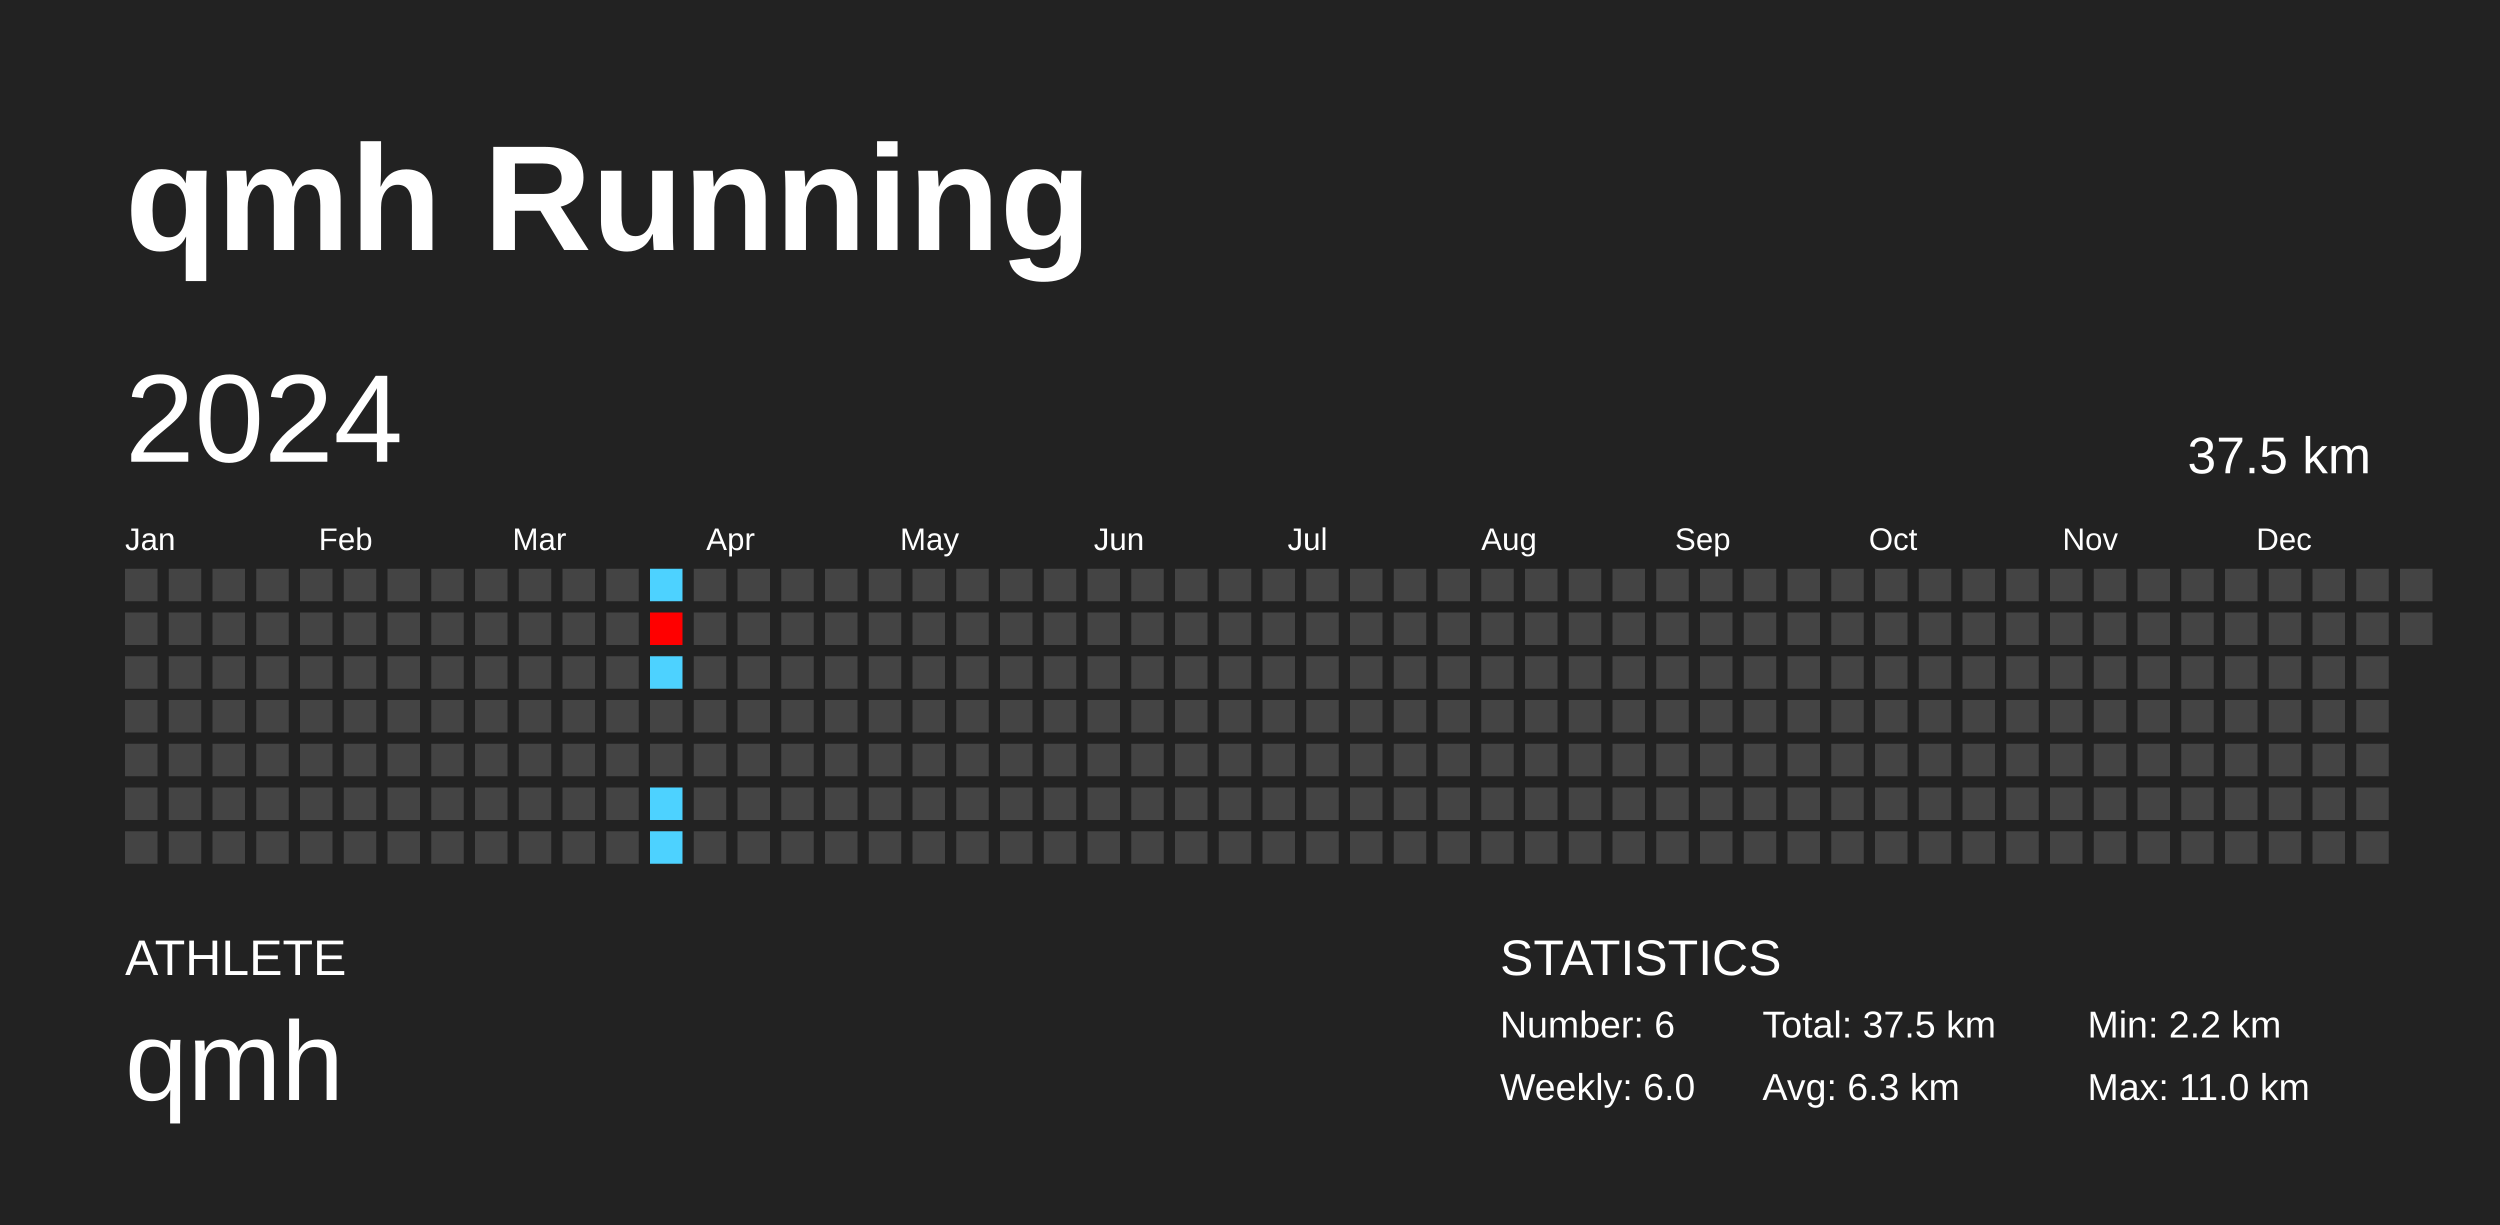
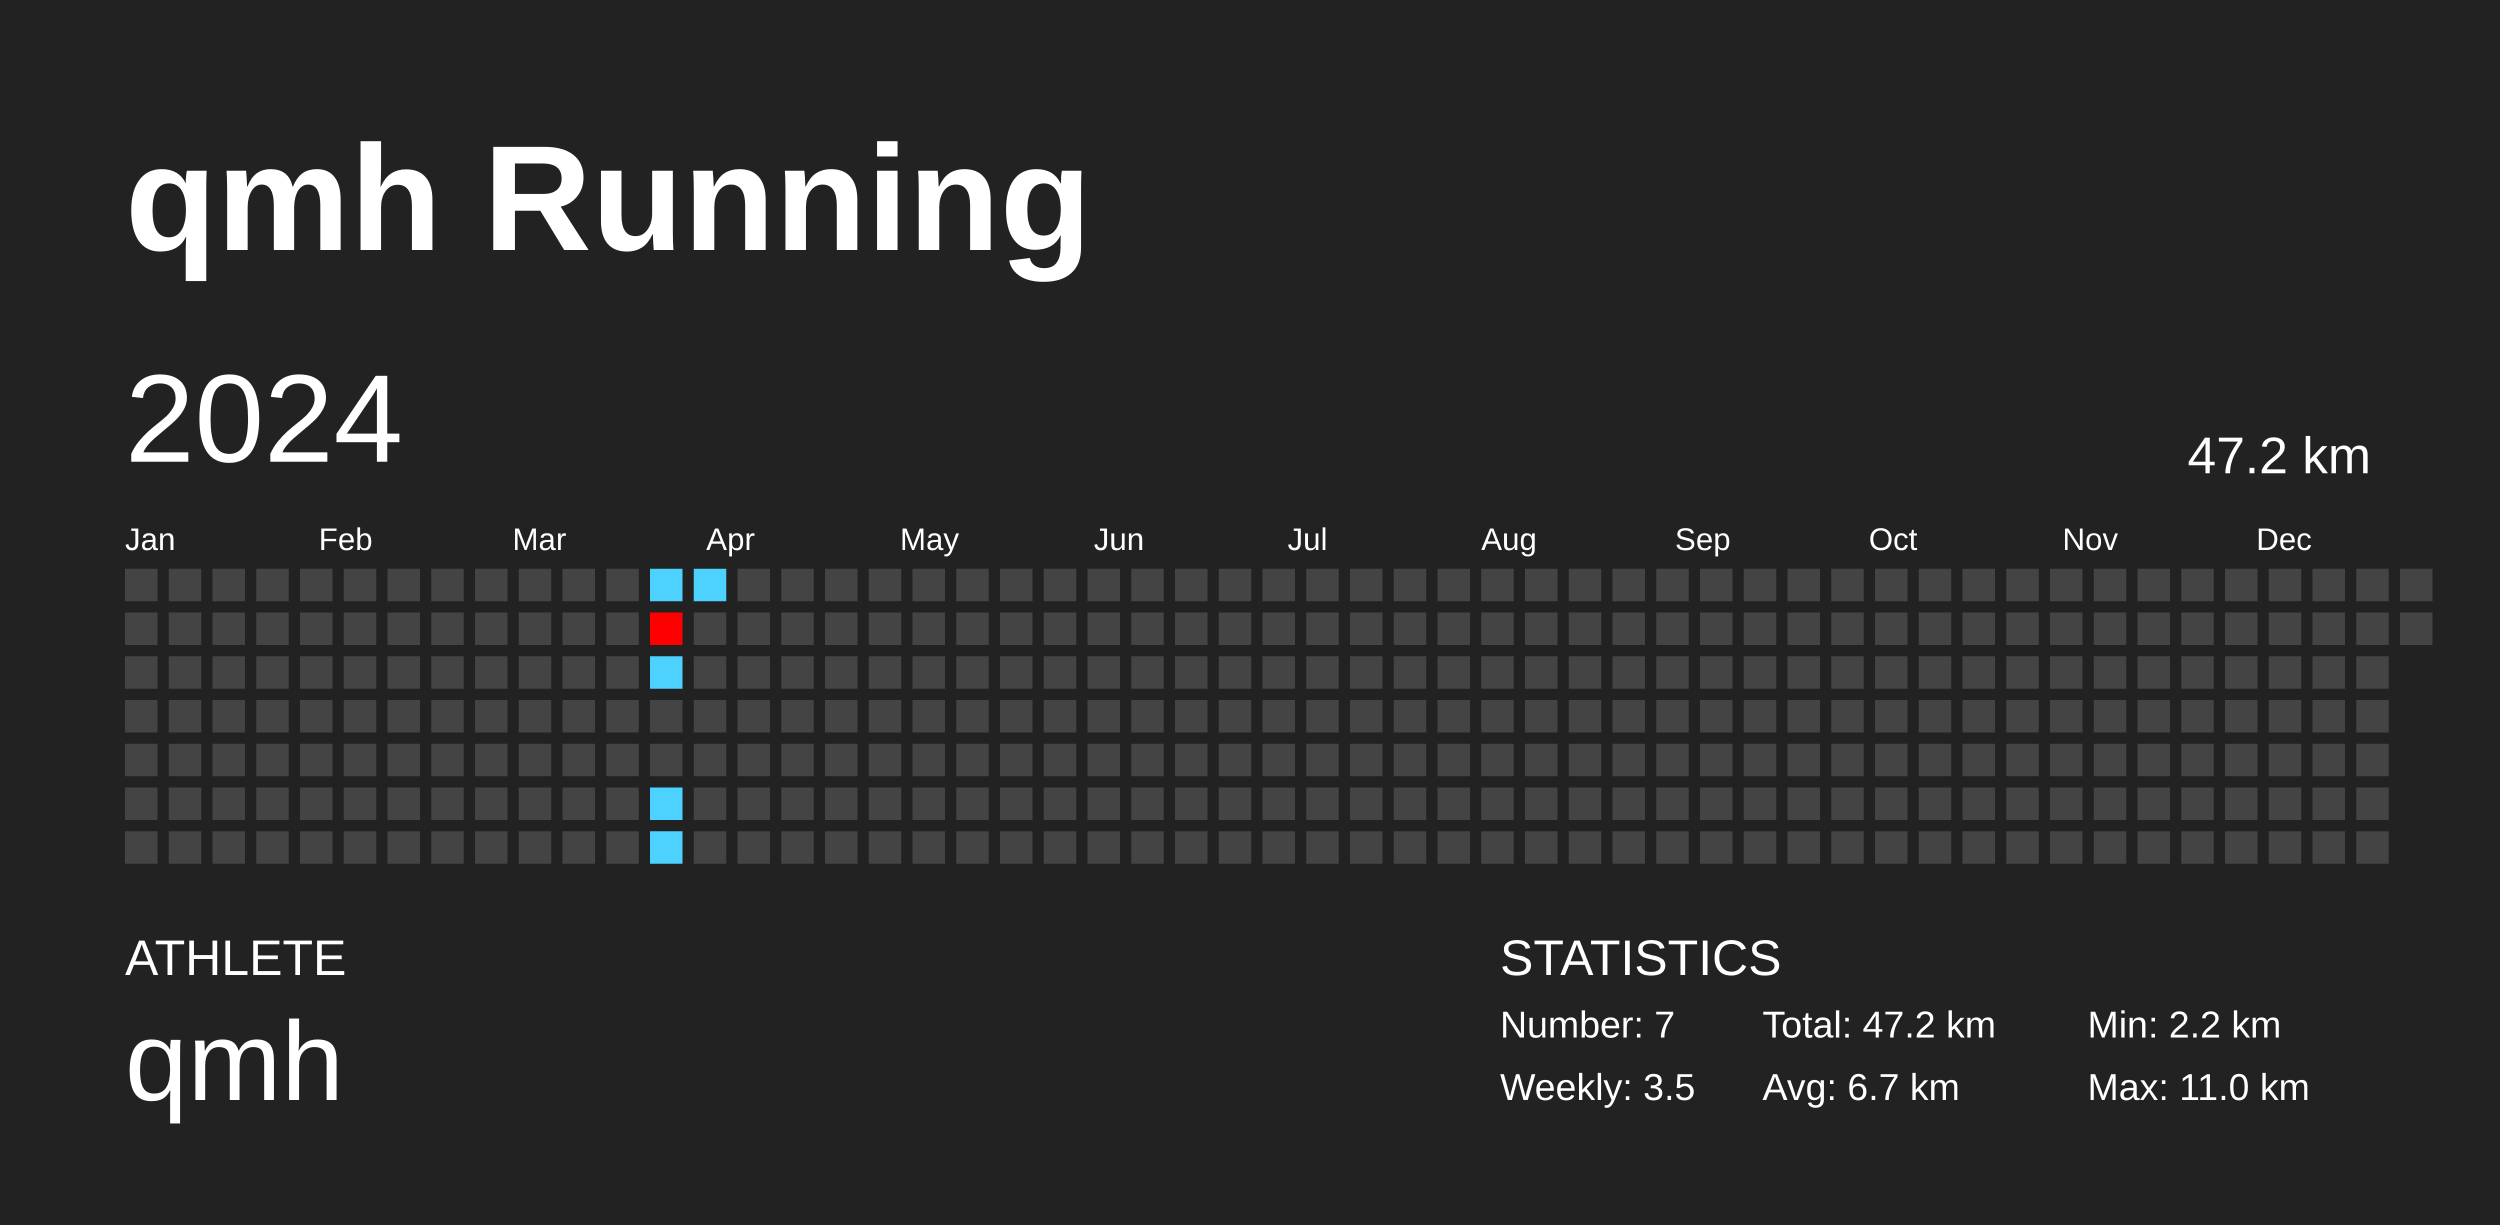
<svg xmlns="http://www.w3.org/2000/svg" baseProfile="full" height="98mm" version="1.1" viewBox="0,0,200,98" width="200mm">
  <defs />
  <rect fill="#222222" height="98" width="200" x="0" y="0" />
  <text fill="#FFFFFF" style="font-size:12px; font-family:Arial; font-weight:bold;" x="10" y="20">qmh Running</text>
  <text fill="#FFFFFF" style="font-size:4px; font-family:Arial" x="10" y="78">ATHLETE</text>
  <text fill="#FFFFFF" style="font-size:9px; font-family:Arial" x="10" y="88">qmh</text>
  <text fill="#FFFFFF" style="font-size:4px; font-family:Arial" x="120" y="78">STATISTICS</text>
-   <text fill="#FFFFFF" style="font-size:3px; font-family:Arial" x="120" y="83">Number: 6</text>
-   <text fill="#FFFFFF" style="font-size:3px; font-family:Arial" x="120" y="88">Weekly: 6.0</text>
-   <text fill="#FFFFFF" style="font-size:3px; font-family:Arial" x="141" y="83">Total: 37.5 km</text>
-   <text fill="#FFFFFF" style="font-size:3px; font-family:Arial" x="141" y="88">Avg: 6.3 km</text>
+   <text fill="#FFFFFF" style="font-size:3px; font-family:Arial" x="120" y="83">Number: 7</text>
+   <text fill="#FFFFFF" style="font-size:3px; font-family:Arial" x="120" y="88">Weekly: 3.5</text>
+   <text fill="#FFFFFF" style="font-size:3px; font-family:Arial" x="141" y="83">Total: 47.2 km</text>
+   <text fill="#FFFFFF" style="font-size:3px; font-family:Arial" x="141" y="88">Avg: 6.7 km</text>
  <text fill="#FFFFFF" style="font-size:3px; font-family:Arial" x="167" y="83">Min: 2.2 km</text>
  <text fill="#FFFFFF" style="font-size:3px; font-family:Arial" x="167" y="88">Max: 11.0 km</text>
  <text dominant-baseline="hanging" fill="#FFFFFF" style="font-size:10.0px; font-family:Arial;" x="10" y="30">2024</text>
-   <text dominant-baseline="hanging" fill="#FFFFFF" style="font-size:4.125px; font-family:Arial;" x="175" y="35">37.5 km</text>
+   <text dominant-baseline="hanging" fill="#FFFFFF" style="font-size:4.125px; font-family:Arial;" x="175" y="35">47.2 km</text>
  <text fill="#FFFFFF" style="font-size:2.5px; font-family:Arial" x="10.0" y="44">Jan</text>
  <text fill="#FFFFFF" style="font-size:2.5px; font-family:Arial" x="25.5" y="44">Feb</text>
  <text fill="#FFFFFF" style="font-size:2.5px; font-family:Arial" x="41.0" y="44">Mar</text>
  <text fill="#FFFFFF" style="font-size:2.5px; font-family:Arial" x="56.5" y="44">Apr</text>
  <text fill="#FFFFFF" style="font-size:2.5px; font-family:Arial" x="72.0" y="44">May</text>
  <text fill="#FFFFFF" style="font-size:2.5px; font-family:Arial" x="87.5" y="44">Jun</text>
  <text fill="#FFFFFF" style="font-size:2.5px; font-family:Arial" x="103.0" y="44">Jul</text>
  <text fill="#FFFFFF" style="font-size:2.5px; font-family:Arial" x="118.5" y="44">Aug</text>
  <text fill="#FFFFFF" style="font-size:2.5px; font-family:Arial" x="134.0" y="44">Sep</text>
  <text fill="#FFFFFF" style="font-size:2.5px; font-family:Arial" x="149.5" y="44">Oct</text>
  <text fill="#FFFFFF" style="font-size:2.5px; font-family:Arial" x="165.0" y="44">Nov</text>
  <text fill="#FFFFFF" style="font-size:2.5px; font-family:Arial" x="180.5" y="44">Dec</text>
  <rect fill="#444444" height="2.6" width="2.6" x="10.0" y="45.5" />
  <rect fill="#444444" height="2.6" width="2.6" x="10.0" y="49.0" />
  <rect fill="#444444" height="2.6" width="2.6" x="10.0" y="52.5" />
  <rect fill="#444444" height="2.6" width="2.6" x="10.0" y="56.0" />
  <rect fill="#444444" height="2.6" width="2.6" x="10.0" y="59.5" />
  <rect fill="#444444" height="2.6" width="2.6" x="10.0" y="63.0" />
  <rect fill="#444444" height="2.6" width="2.6" x="10.0" y="66.5" />
  <rect fill="#444444" height="2.6" width="2.6" x="13.5" y="45.5" />
  <rect fill="#444444" height="2.6" width="2.6" x="13.5" y="49.0" />
  <rect fill="#444444" height="2.6" width="2.6" x="13.5" y="52.5" />
  <rect fill="#444444" height="2.6" width="2.6" x="13.5" y="56.0" />
  <rect fill="#444444" height="2.6" width="2.6" x="13.5" y="59.5" />
  <rect fill="#444444" height="2.6" width="2.6" x="13.5" y="63.0" />
  <rect fill="#444444" height="2.6" width="2.6" x="13.5" y="66.5" />
  <rect fill="#444444" height="2.6" width="2.6" x="17.0" y="45.5" />
  <rect fill="#444444" height="2.6" width="2.6" x="17.0" y="49.0" />
  <rect fill="#444444" height="2.6" width="2.6" x="17.0" y="52.5" />
  <rect fill="#444444" height="2.6" width="2.6" x="17.0" y="56.0" />
  <rect fill="#444444" height="2.6" width="2.6" x="17.0" y="59.5" />
  <rect fill="#444444" height="2.6" width="2.6" x="17.0" y="63.0" />
  <rect fill="#444444" height="2.6" width="2.6" x="17.0" y="66.5" />
  <rect fill="#444444" height="2.6" width="2.6" x="20.5" y="45.5" />
  <rect fill="#444444" height="2.6" width="2.6" x="20.5" y="49.0" />
  <rect fill="#444444" height="2.6" width="2.6" x="20.5" y="52.5" />
  <rect fill="#444444" height="2.6" width="2.6" x="20.5" y="56.0" />
  <rect fill="#444444" height="2.6" width="2.6" x="20.5" y="59.5" />
  <rect fill="#444444" height="2.6" width="2.6" x="20.5" y="63.0" />
  <rect fill="#444444" height="2.6" width="2.6" x="20.5" y="66.5" />
  <rect fill="#444444" height="2.6" width="2.6" x="24.0" y="45.5" />
  <rect fill="#444444" height="2.6" width="2.6" x="24.0" y="49.0" />
  <rect fill="#444444" height="2.6" width="2.6" x="24.0" y="52.5" />
  <rect fill="#444444" height="2.6" width="2.6" x="24.0" y="56.0" />
  <rect fill="#444444" height="2.6" width="2.6" x="24.0" y="59.5" />
  <rect fill="#444444" height="2.6" width="2.6" x="24.0" y="63.0" />
  <rect fill="#444444" height="2.6" width="2.6" x="24.0" y="66.5" />
  <rect fill="#444444" height="2.6" width="2.6" x="27.5" y="45.5" />
  <rect fill="#444444" height="2.6" width="2.6" x="27.5" y="49.0" />
  <rect fill="#444444" height="2.6" width="2.6" x="27.5" y="52.5" />
  <rect fill="#444444" height="2.6" width="2.6" x="27.5" y="56.0" />
  <rect fill="#444444" height="2.6" width="2.6" x="27.5" y="59.5" />
  <rect fill="#444444" height="2.6" width="2.6" x="27.5" y="63.0" />
  <rect fill="#444444" height="2.6" width="2.6" x="27.5" y="66.5" />
  <rect fill="#444444" height="2.6" width="2.6" x="31.0" y="45.5" />
  <rect fill="#444444" height="2.6" width="2.6" x="31.0" y="49.0" />
  <rect fill="#444444" height="2.6" width="2.6" x="31.0" y="52.5" />
  <rect fill="#444444" height="2.6" width="2.6" x="31.0" y="56.0" />
  <rect fill="#444444" height="2.6" width="2.6" x="31.0" y="59.5" />
  <rect fill="#444444" height="2.6" width="2.6" x="31.0" y="63.0" />
  <rect fill="#444444" height="2.6" width="2.6" x="31.0" y="66.5" />
  <rect fill="#444444" height="2.6" width="2.6" x="34.5" y="45.5" />
  <rect fill="#444444" height="2.6" width="2.6" x="34.5" y="49.0" />
  <rect fill="#444444" height="2.6" width="2.6" x="34.5" y="52.5" />
  <rect fill="#444444" height="2.6" width="2.6" x="34.5" y="56.0" />
  <rect fill="#444444" height="2.6" width="2.6" x="34.5" y="59.5" />
  <rect fill="#444444" height="2.6" width="2.6" x="34.5" y="63.0" />
  <rect fill="#444444" height="2.6" width="2.6" x="34.5" y="66.5" />
  <rect fill="#444444" height="2.6" width="2.6" x="38.0" y="45.5" />
  <rect fill="#444444" height="2.6" width="2.6" x="38.0" y="49.0" />
  <rect fill="#444444" height="2.6" width="2.6" x="38.0" y="52.5" />
  <rect fill="#444444" height="2.6" width="2.6" x="38.0" y="56.0" />
  <rect fill="#444444" height="2.6" width="2.6" x="38.0" y="59.5" />
  <rect fill="#444444" height="2.6" width="2.6" x="38.0" y="63.0" />
  <rect fill="#444444" height="2.6" width="2.6" x="38.0" y="66.5" />
  <rect fill="#444444" height="2.6" width="2.6" x="41.5" y="45.5" />
  <rect fill="#444444" height="2.6" width="2.6" x="41.5" y="49.0" />
  <rect fill="#444444" height="2.6" width="2.6" x="41.5" y="52.5" />
  <rect fill="#444444" height="2.6" width="2.6" x="41.5" y="56.0" />
  <rect fill="#444444" height="2.6" width="2.6" x="41.5" y="59.5" />
  <rect fill="#444444" height="2.6" width="2.6" x="41.5" y="63.0" />
  <rect fill="#444444" height="2.6" width="2.6" x="41.5" y="66.5" />
  <rect fill="#444444" height="2.6" width="2.6" x="45.0" y="45.5" />
  <rect fill="#444444" height="2.6" width="2.6" x="45.0" y="49.0" />
  <rect fill="#444444" height="2.6" width="2.6" x="45.0" y="52.5" />
  <rect fill="#444444" height="2.6" width="2.6" x="45.0" y="56.0" />
  <rect fill="#444444" height="2.6" width="2.6" x="45.0" y="59.5" />
  <rect fill="#444444" height="2.6" width="2.6" x="45.0" y="63.0" />
  <rect fill="#444444" height="2.6" width="2.6" x="45.0" y="66.5" />
  <rect fill="#444444" height="2.6" width="2.6" x="48.5" y="45.5" />
  <rect fill="#444444" height="2.6" width="2.6" x="48.5" y="49.0" />
  <rect fill="#444444" height="2.6" width="2.6" x="48.5" y="52.5" />
  <rect fill="#444444" height="2.6" width="2.6" x="48.5" y="56.0" />
  <rect fill="#444444" height="2.6" width="2.6" x="48.5" y="59.5" />
  <rect fill="#444444" height="2.6" width="2.6" x="48.5" y="63.0" />
  <rect fill="#444444" height="2.6" width="2.6" x="48.5" y="66.5" />
  <rect fill="#4dd2ff" height="2.6" width="2.6" x="52.0" y="45.5" />
  <rect fill="#ff0000" height="2.6" width="2.6" x="52.0" y="49.0" />
  <rect fill="#4dd2ff" height="2.6" width="2.6" x="52.0" y="52.5" />
  <rect fill="#444444" height="2.6" width="2.6" x="52.0" y="56.0" />
  <rect fill="#444444" height="2.6" width="2.6" x="52.0" y="59.5" />
  <rect fill="#4dd2ff" height="2.6" width="2.6" x="52.0" y="63.0" />
  <rect fill="#4dd2ff" height="2.6" width="2.6" x="52.0" y="66.5" />
-   <rect fill="#444444" height="2.6" width="2.6" x="55.5" y="45.5" />
+   <rect fill="#4dd2ff" height="2.6" width="2.6" x="55.5" y="45.5" />
  <rect fill="#444444" height="2.6" width="2.6" x="55.5" y="49.0" />
  <rect fill="#444444" height="2.6" width="2.6" x="55.5" y="52.5" />
  <rect fill="#444444" height="2.6" width="2.6" x="55.5" y="56.0" />
  <rect fill="#444444" height="2.6" width="2.6" x="55.5" y="59.5" />
  <rect fill="#444444" height="2.6" width="2.6" x="55.5" y="63.0" />
  <rect fill="#444444" height="2.6" width="2.6" x="55.5" y="66.5" />
  <rect fill="#444444" height="2.6" width="2.6" x="59.0" y="45.5" />
  <rect fill="#444444" height="2.6" width="2.6" x="59.0" y="49.0" />
  <rect fill="#444444" height="2.6" width="2.6" x="59.0" y="52.5" />
  <rect fill="#444444" height="2.6" width="2.6" x="59.0" y="56.0" />
  <rect fill="#444444" height="2.6" width="2.6" x="59.0" y="59.5" />
  <rect fill="#444444" height="2.6" width="2.6" x="59.0" y="63.0" />
  <rect fill="#444444" height="2.6" width="2.6" x="59.0" y="66.5" />
  <rect fill="#444444" height="2.6" width="2.6" x="62.5" y="45.5" />
  <rect fill="#444444" height="2.6" width="2.6" x="62.5" y="49.0" />
  <rect fill="#444444" height="2.6" width="2.6" x="62.5" y="52.5" />
  <rect fill="#444444" height="2.6" width="2.6" x="62.5" y="56.0" />
  <rect fill="#444444" height="2.6" width="2.6" x="62.5" y="59.5" />
  <rect fill="#444444" height="2.6" width="2.6" x="62.5" y="63.0" />
  <rect fill="#444444" height="2.6" width="2.6" x="62.5" y="66.5" />
  <rect fill="#444444" height="2.6" width="2.6" x="66.0" y="45.5" />
  <rect fill="#444444" height="2.6" width="2.6" x="66.0" y="49.0" />
  <rect fill="#444444" height="2.6" width="2.6" x="66.0" y="52.5" />
  <rect fill="#444444" height="2.6" width="2.6" x="66.0" y="56.0" />
  <rect fill="#444444" height="2.6" width="2.6" x="66.0" y="59.5" />
  <rect fill="#444444" height="2.6" width="2.6" x="66.0" y="63.0" />
  <rect fill="#444444" height="2.6" width="2.6" x="66.0" y="66.5" />
  <rect fill="#444444" height="2.6" width="2.6" x="69.5" y="45.5" />
  <rect fill="#444444" height="2.6" width="2.6" x="69.5" y="49.0" />
  <rect fill="#444444" height="2.6" width="2.6" x="69.5" y="52.5" />
  <rect fill="#444444" height="2.6" width="2.6" x="69.5" y="56.0" />
  <rect fill="#444444" height="2.6" width="2.6" x="69.5" y="59.5" />
  <rect fill="#444444" height="2.6" width="2.6" x="69.5" y="63.0" />
  <rect fill="#444444" height="2.6" width="2.6" x="69.5" y="66.5" />
  <rect fill="#444444" height="2.6" width="2.6" x="73.0" y="45.5" />
  <rect fill="#444444" height="2.6" width="2.6" x="73.0" y="49.0" />
  <rect fill="#444444" height="2.6" width="2.6" x="73.0" y="52.5" />
  <rect fill="#444444" height="2.6" width="2.6" x="73.0" y="56.0" />
  <rect fill="#444444" height="2.6" width="2.6" x="73.0" y="59.5" />
  <rect fill="#444444" height="2.6" width="2.6" x="73.0" y="63.0" />
  <rect fill="#444444" height="2.6" width="2.6" x="73.0" y="66.5" />
  <rect fill="#444444" height="2.6" width="2.6" x="76.5" y="45.5" />
  <rect fill="#444444" height="2.6" width="2.6" x="76.5" y="49.0" />
  <rect fill="#444444" height="2.6" width="2.6" x="76.5" y="52.5" />
  <rect fill="#444444" height="2.6" width="2.6" x="76.5" y="56.0" />
  <rect fill="#444444" height="2.6" width="2.6" x="76.5" y="59.5" />
  <rect fill="#444444" height="2.6" width="2.6" x="76.5" y="63.0" />
  <rect fill="#444444" height="2.6" width="2.6" x="76.5" y="66.5" />
  <rect fill="#444444" height="2.6" width="2.6" x="80.0" y="45.5" />
  <rect fill="#444444" height="2.6" width="2.6" x="80.0" y="49.0" />
  <rect fill="#444444" height="2.6" width="2.6" x="80.0" y="52.5" />
  <rect fill="#444444" height="2.6" width="2.6" x="80.0" y="56.0" />
  <rect fill="#444444" height="2.6" width="2.6" x="80.0" y="59.5" />
  <rect fill="#444444" height="2.6" width="2.6" x="80.0" y="63.0" />
  <rect fill="#444444" height="2.6" width="2.6" x="80.0" y="66.5" />
  <rect fill="#444444" height="2.6" width="2.6" x="83.5" y="45.5" />
  <rect fill="#444444" height="2.6" width="2.6" x="83.5" y="49.0" />
  <rect fill="#444444" height="2.6" width="2.6" x="83.5" y="52.5" />
  <rect fill="#444444" height="2.6" width="2.6" x="83.5" y="56.0" />
  <rect fill="#444444" height="2.6" width="2.6" x="83.5" y="59.5" />
  <rect fill="#444444" height="2.6" width="2.6" x="83.5" y="63.0" />
  <rect fill="#444444" height="2.6" width="2.6" x="83.5" y="66.5" />
  <rect fill="#444444" height="2.6" width="2.6" x="87.0" y="45.5" />
  <rect fill="#444444" height="2.6" width="2.6" x="87.0" y="49.0" />
  <rect fill="#444444" height="2.6" width="2.6" x="87.0" y="52.5" />
  <rect fill="#444444" height="2.6" width="2.6" x="87.0" y="56.0" />
  <rect fill="#444444" height="2.6" width="2.6" x="87.0" y="59.5" />
  <rect fill="#444444" height="2.6" width="2.6" x="87.0" y="63.0" />
  <rect fill="#444444" height="2.6" width="2.6" x="87.0" y="66.5" />
  <rect fill="#444444" height="2.6" width="2.6" x="90.5" y="45.5" />
  <rect fill="#444444" height="2.6" width="2.6" x="90.5" y="49.0" />
  <rect fill="#444444" height="2.6" width="2.6" x="90.5" y="52.5" />
  <rect fill="#444444" height="2.6" width="2.6" x="90.5" y="56.0" />
  <rect fill="#444444" height="2.6" width="2.6" x="90.5" y="59.5" />
  <rect fill="#444444" height="2.6" width="2.6" x="90.5" y="63.0" />
  <rect fill="#444444" height="2.6" width="2.6" x="90.5" y="66.5" />
  <rect fill="#444444" height="2.6" width="2.6" x="94.0" y="45.5" />
  <rect fill="#444444" height="2.6" width="2.6" x="94.0" y="49.0" />
  <rect fill="#444444" height="2.6" width="2.6" x="94.0" y="52.5" />
  <rect fill="#444444" height="2.6" width="2.6" x="94.0" y="56.0" />
  <rect fill="#444444" height="2.6" width="2.6" x="94.0" y="59.5" />
  <rect fill="#444444" height="2.6" width="2.6" x="94.0" y="63.0" />
  <rect fill="#444444" height="2.6" width="2.6" x="94.0" y="66.5" />
  <rect fill="#444444" height="2.6" width="2.6" x="97.5" y="45.5" />
  <rect fill="#444444" height="2.6" width="2.6" x="97.5" y="49.0" />
  <rect fill="#444444" height="2.6" width="2.6" x="97.5" y="52.5" />
  <rect fill="#444444" height="2.6" width="2.6" x="97.5" y="56.0" />
  <rect fill="#444444" height="2.6" width="2.6" x="97.5" y="59.5" />
  <rect fill="#444444" height="2.6" width="2.6" x="97.5" y="63.0" />
  <rect fill="#444444" height="2.6" width="2.6" x="97.5" y="66.5" />
  <rect fill="#444444" height="2.6" width="2.6" x="101.0" y="45.5" />
  <rect fill="#444444" height="2.6" width="2.6" x="101.0" y="49.0" />
  <rect fill="#444444" height="2.6" width="2.6" x="101.0" y="52.5" />
  <rect fill="#444444" height="2.6" width="2.6" x="101.0" y="56.0" />
  <rect fill="#444444" height="2.6" width="2.6" x="101.0" y="59.5" />
  <rect fill="#444444" height="2.6" width="2.6" x="101.0" y="63.0" />
  <rect fill="#444444" height="2.6" width="2.6" x="101.0" y="66.5" />
  <rect fill="#444444" height="2.6" width="2.6" x="104.5" y="45.5" />
  <rect fill="#444444" height="2.6" width="2.6" x="104.5" y="49.0" />
  <rect fill="#444444" height="2.6" width="2.6" x="104.5" y="52.5" />
  <rect fill="#444444" height="2.6" width="2.6" x="104.5" y="56.0" />
  <rect fill="#444444" height="2.6" width="2.6" x="104.5" y="59.5" />
  <rect fill="#444444" height="2.6" width="2.6" x="104.5" y="63.0" />
  <rect fill="#444444" height="2.6" width="2.6" x="104.5" y="66.5" />
  <rect fill="#444444" height="2.6" width="2.6" x="108.0" y="45.5" />
  <rect fill="#444444" height="2.6" width="2.6" x="108.0" y="49.0" />
  <rect fill="#444444" height="2.6" width="2.6" x="108.0" y="52.5" />
  <rect fill="#444444" height="2.6" width="2.6" x="108.0" y="56.0" />
  <rect fill="#444444" height="2.6" width="2.6" x="108.0" y="59.5" />
  <rect fill="#444444" height="2.6" width="2.6" x="108.0" y="63.0" />
  <rect fill="#444444" height="2.6" width="2.6" x="108.0" y="66.5" />
  <rect fill="#444444" height="2.6" width="2.6" x="111.5" y="45.5" />
  <rect fill="#444444" height="2.6" width="2.6" x="111.5" y="49.0" />
  <rect fill="#444444" height="2.6" width="2.6" x="111.5" y="52.5" />
  <rect fill="#444444" height="2.6" width="2.6" x="111.5" y="56.0" />
  <rect fill="#444444" height="2.6" width="2.6" x="111.5" y="59.5" />
  <rect fill="#444444" height="2.6" width="2.6" x="111.5" y="63.0" />
  <rect fill="#444444" height="2.6" width="2.6" x="111.5" y="66.5" />
  <rect fill="#444444" height="2.6" width="2.6" x="115.0" y="45.5" />
  <rect fill="#444444" height="2.6" width="2.6" x="115.0" y="49.0" />
  <rect fill="#444444" height="2.6" width="2.6" x="115.0" y="52.5" />
  <rect fill="#444444" height="2.6" width="2.6" x="115.0" y="56.0" />
  <rect fill="#444444" height="2.6" width="2.6" x="115.0" y="59.5" />
  <rect fill="#444444" height="2.6" width="2.6" x="115.0" y="63.0" />
  <rect fill="#444444" height="2.6" width="2.6" x="115.0" y="66.5" />
  <rect fill="#444444" height="2.6" width="2.6" x="118.5" y="45.5" />
  <rect fill="#444444" height="2.6" width="2.6" x="118.5" y="49.0" />
  <rect fill="#444444" height="2.6" width="2.6" x="118.5" y="52.5" />
  <rect fill="#444444" height="2.6" width="2.6" x="118.5" y="56.0" />
  <rect fill="#444444" height="2.6" width="2.6" x="118.5" y="59.5" />
  <rect fill="#444444" height="2.6" width="2.6" x="118.5" y="63.0" />
  <rect fill="#444444" height="2.6" width="2.6" x="118.5" y="66.5" />
  <rect fill="#444444" height="2.6" width="2.6" x="122.0" y="45.5" />
  <rect fill="#444444" height="2.6" width="2.6" x="122.0" y="49.0" />
  <rect fill="#444444" height="2.6" width="2.6" x="122.0" y="52.5" />
  <rect fill="#444444" height="2.6" width="2.6" x="122.0" y="56.0" />
  <rect fill="#444444" height="2.6" width="2.6" x="122.0" y="59.5" />
  <rect fill="#444444" height="2.6" width="2.6" x="122.0" y="63.0" />
  <rect fill="#444444" height="2.6" width="2.6" x="122.0" y="66.5" />
  <rect fill="#444444" height="2.6" width="2.6" x="125.5" y="45.5" />
  <rect fill="#444444" height="2.6" width="2.6" x="125.5" y="49.0" />
  <rect fill="#444444" height="2.6" width="2.6" x="125.5" y="52.5" />
  <rect fill="#444444" height="2.6" width="2.6" x="125.5" y="56.0" />
  <rect fill="#444444" height="2.6" width="2.6" x="125.5" y="59.5" />
  <rect fill="#444444" height="2.6" width="2.6" x="125.5" y="63.0" />
  <rect fill="#444444" height="2.6" width="2.6" x="125.5" y="66.5" />
  <rect fill="#444444" height="2.6" width="2.6" x="129.0" y="45.5" />
  <rect fill="#444444" height="2.6" width="2.6" x="129.0" y="49.0" />
  <rect fill="#444444" height="2.6" width="2.6" x="129.0" y="52.5" />
  <rect fill="#444444" height="2.6" width="2.6" x="129.0" y="56.0" />
  <rect fill="#444444" height="2.6" width="2.6" x="129.0" y="59.5" />
  <rect fill="#444444" height="2.6" width="2.6" x="129.0" y="63.0" />
  <rect fill="#444444" height="2.6" width="2.6" x="129.0" y="66.5" />
  <rect fill="#444444" height="2.6" width="2.6" x="132.5" y="45.5" />
  <rect fill="#444444" height="2.6" width="2.6" x="132.5" y="49.0" />
  <rect fill="#444444" height="2.6" width="2.6" x="132.5" y="52.5" />
  <rect fill="#444444" height="2.6" width="2.6" x="132.5" y="56.0" />
  <rect fill="#444444" height="2.6" width="2.6" x="132.5" y="59.5" />
  <rect fill="#444444" height="2.6" width="2.6" x="132.5" y="63.0" />
  <rect fill="#444444" height="2.6" width="2.6" x="132.5" y="66.5" />
  <rect fill="#444444" height="2.6" width="2.6" x="136.0" y="45.5" />
  <rect fill="#444444" height="2.6" width="2.6" x="136.0" y="49.0" />
  <rect fill="#444444" height="2.6" width="2.6" x="136.0" y="52.5" />
  <rect fill="#444444" height="2.6" width="2.6" x="136.0" y="56.0" />
  <rect fill="#444444" height="2.6" width="2.6" x="136.0" y="59.5" />
  <rect fill="#444444" height="2.6" width="2.6" x="136.0" y="63.0" />
  <rect fill="#444444" height="2.6" width="2.6" x="136.0" y="66.5" />
  <rect fill="#444444" height="2.6" width="2.6" x="139.5" y="45.5" />
  <rect fill="#444444" height="2.6" width="2.6" x="139.5" y="49.0" />
  <rect fill="#444444" height="2.6" width="2.6" x="139.5" y="52.5" />
  <rect fill="#444444" height="2.6" width="2.6" x="139.5" y="56.0" />
  <rect fill="#444444" height="2.6" width="2.6" x="139.5" y="59.5" />
  <rect fill="#444444" height="2.6" width="2.6" x="139.5" y="63.0" />
  <rect fill="#444444" height="2.6" width="2.6" x="139.5" y="66.5" />
  <rect fill="#444444" height="2.6" width="2.6" x="143.0" y="45.5" />
  <rect fill="#444444" height="2.6" width="2.6" x="143.0" y="49.0" />
  <rect fill="#444444" height="2.6" width="2.6" x="143.0" y="52.5" />
  <rect fill="#444444" height="2.6" width="2.6" x="143.0" y="56.0" />
  <rect fill="#444444" height="2.6" width="2.6" x="143.0" y="59.5" />
  <rect fill="#444444" height="2.6" width="2.6" x="143.0" y="63.0" />
  <rect fill="#444444" height="2.6" width="2.6" x="143.0" y="66.5" />
  <rect fill="#444444" height="2.6" width="2.6" x="146.5" y="45.5" />
  <rect fill="#444444" height="2.6" width="2.6" x="146.5" y="49.0" />
  <rect fill="#444444" height="2.6" width="2.6" x="146.5" y="52.5" />
  <rect fill="#444444" height="2.6" width="2.6" x="146.5" y="56.0" />
  <rect fill="#444444" height="2.6" width="2.6" x="146.5" y="59.5" />
  <rect fill="#444444" height="2.6" width="2.6" x="146.5" y="63.0" />
  <rect fill="#444444" height="2.6" width="2.6" x="146.5" y="66.5" />
  <rect fill="#444444" height="2.6" width="2.6" x="150.0" y="45.5" />
  <rect fill="#444444" height="2.6" width="2.6" x="150.0" y="49.0" />
  <rect fill="#444444" height="2.6" width="2.6" x="150.0" y="52.5" />
  <rect fill="#444444" height="2.6" width="2.6" x="150.0" y="56.0" />
  <rect fill="#444444" height="2.6" width="2.6" x="150.0" y="59.5" />
  <rect fill="#444444" height="2.6" width="2.6" x="150.0" y="63.0" />
  <rect fill="#444444" height="2.6" width="2.6" x="150.0" y="66.5" />
  <rect fill="#444444" height="2.6" width="2.6" x="153.5" y="45.5" />
  <rect fill="#444444" height="2.6" width="2.6" x="153.5" y="49.0" />
  <rect fill="#444444" height="2.6" width="2.6" x="153.5" y="52.5" />
  <rect fill="#444444" height="2.6" width="2.6" x="153.5" y="56.0" />
  <rect fill="#444444" height="2.6" width="2.6" x="153.5" y="59.5" />
  <rect fill="#444444" height="2.6" width="2.6" x="153.5" y="63.0" />
  <rect fill="#444444" height="2.6" width="2.6" x="153.5" y="66.5" />
  <rect fill="#444444" height="2.6" width="2.6" x="157.0" y="45.5" />
  <rect fill="#444444" height="2.6" width="2.6" x="157.0" y="49.0" />
  <rect fill="#444444" height="2.6" width="2.6" x="157.0" y="52.5" />
  <rect fill="#444444" height="2.6" width="2.6" x="157.0" y="56.0" />
  <rect fill="#444444" height="2.6" width="2.6" x="157.0" y="59.5" />
  <rect fill="#444444" height="2.6" width="2.6" x="157.0" y="63.0" />
  <rect fill="#444444" height="2.6" width="2.6" x="157.0" y="66.5" />
  <rect fill="#444444" height="2.6" width="2.6" x="160.5" y="45.5" />
  <rect fill="#444444" height="2.6" width="2.6" x="160.5" y="49.0" />
  <rect fill="#444444" height="2.6" width="2.6" x="160.5" y="52.5" />
  <rect fill="#444444" height="2.6" width="2.6" x="160.5" y="56.0" />
  <rect fill="#444444" height="2.6" width="2.6" x="160.5" y="59.5" />
  <rect fill="#444444" height="2.6" width="2.6" x="160.5" y="63.0" />
  <rect fill="#444444" height="2.6" width="2.6" x="160.5" y="66.5" />
  <rect fill="#444444" height="2.6" width="2.6" x="164.0" y="45.5" />
  <rect fill="#444444" height="2.6" width="2.6" x="164.0" y="49.0" />
  <rect fill="#444444" height="2.6" width="2.6" x="164.0" y="52.5" />
  <rect fill="#444444" height="2.6" width="2.6" x="164.0" y="56.0" />
  <rect fill="#444444" height="2.6" width="2.6" x="164.0" y="59.5" />
  <rect fill="#444444" height="2.6" width="2.6" x="164.0" y="63.0" />
  <rect fill="#444444" height="2.6" width="2.6" x="164.0" y="66.5" />
  <rect fill="#444444" height="2.6" width="2.6" x="167.5" y="45.5" />
  <rect fill="#444444" height="2.6" width="2.6" x="167.5" y="49.0" />
  <rect fill="#444444" height="2.6" width="2.6" x="167.5" y="52.5" />
  <rect fill="#444444" height="2.6" width="2.6" x="167.5" y="56.0" />
  <rect fill="#444444" height="2.6" width="2.6" x="167.5" y="59.5" />
  <rect fill="#444444" height="2.6" width="2.6" x="167.5" y="63.0" />
  <rect fill="#444444" height="2.6" width="2.6" x="167.5" y="66.5" />
  <rect fill="#444444" height="2.6" width="2.6" x="171.0" y="45.5" />
  <rect fill="#444444" height="2.6" width="2.6" x="171.0" y="49.0" />
  <rect fill="#444444" height="2.6" width="2.6" x="171.0" y="52.5" />
  <rect fill="#444444" height="2.6" width="2.6" x="171.0" y="56.0" />
  <rect fill="#444444" height="2.6" width="2.6" x="171.0" y="59.5" />
  <rect fill="#444444" height="2.6" width="2.6" x="171.0" y="63.0" />
  <rect fill="#444444" height="2.6" width="2.6" x="171.0" y="66.5" />
  <rect fill="#444444" height="2.6" width="2.6" x="174.5" y="45.5" />
  <rect fill="#444444" height="2.6" width="2.6" x="174.5" y="49.0" />
  <rect fill="#444444" height="2.6" width="2.6" x="174.5" y="52.5" />
  <rect fill="#444444" height="2.6" width="2.6" x="174.5" y="56.0" />
  <rect fill="#444444" height="2.6" width="2.6" x="174.5" y="59.5" />
  <rect fill="#444444" height="2.6" width="2.6" x="174.5" y="63.0" />
  <rect fill="#444444" height="2.6" width="2.6" x="174.5" y="66.5" />
  <rect fill="#444444" height="2.6" width="2.6" x="178.0" y="45.5" />
  <rect fill="#444444" height="2.6" width="2.6" x="178.0" y="49.0" />
  <rect fill="#444444" height="2.6" width="2.6" x="178.0" y="52.5" />
  <rect fill="#444444" height="2.6" width="2.6" x="178.0" y="56.0" />
  <rect fill="#444444" height="2.6" width="2.6" x="178.0" y="59.5" />
  <rect fill="#444444" height="2.6" width="2.6" x="178.0" y="63.0" />
  <rect fill="#444444" height="2.6" width="2.6" x="178.0" y="66.5" />
  <rect fill="#444444" height="2.6" width="2.6" x="181.5" y="45.5" />
  <rect fill="#444444" height="2.6" width="2.6" x="181.5" y="49.0" />
  <rect fill="#444444" height="2.6" width="2.6" x="181.5" y="52.5" />
  <rect fill="#444444" height="2.6" width="2.6" x="181.5" y="56.0" />
  <rect fill="#444444" height="2.6" width="2.6" x="181.5" y="59.5" />
  <rect fill="#444444" height="2.6" width="2.6" x="181.5" y="63.0" />
  <rect fill="#444444" height="2.6" width="2.6" x="181.5" y="66.5" />
  <rect fill="#444444" height="2.6" width="2.6" x="185.0" y="45.5" />
  <rect fill="#444444" height="2.6" width="2.6" x="185.0" y="49.0" />
  <rect fill="#444444" height="2.6" width="2.6" x="185.0" y="52.5" />
  <rect fill="#444444" height="2.6" width="2.6" x="185.0" y="56.0" />
  <rect fill="#444444" height="2.6" width="2.6" x="185.0" y="59.5" />
  <rect fill="#444444" height="2.6" width="2.6" x="185.0" y="63.0" />
  <rect fill="#444444" height="2.6" width="2.6" x="185.0" y="66.5" />
  <rect fill="#444444" height="2.6" width="2.6" x="188.5" y="45.5" />
  <rect fill="#444444" height="2.6" width="2.6" x="188.5" y="49.0" />
  <rect fill="#444444" height="2.6" width="2.6" x="188.5" y="52.5" />
  <rect fill="#444444" height="2.6" width="2.6" x="188.5" y="56.0" />
  <rect fill="#444444" height="2.6" width="2.6" x="188.5" y="59.5" />
  <rect fill="#444444" height="2.6" width="2.6" x="188.5" y="63.0" />
  <rect fill="#444444" height="2.6" width="2.6" x="188.5" y="66.5" />
  <rect fill="#444444" height="2.6" width="2.6" x="192.0" y="45.5" />
  <rect fill="#444444" height="2.6" width="2.6" x="192.0" y="49.0" />
</svg>
